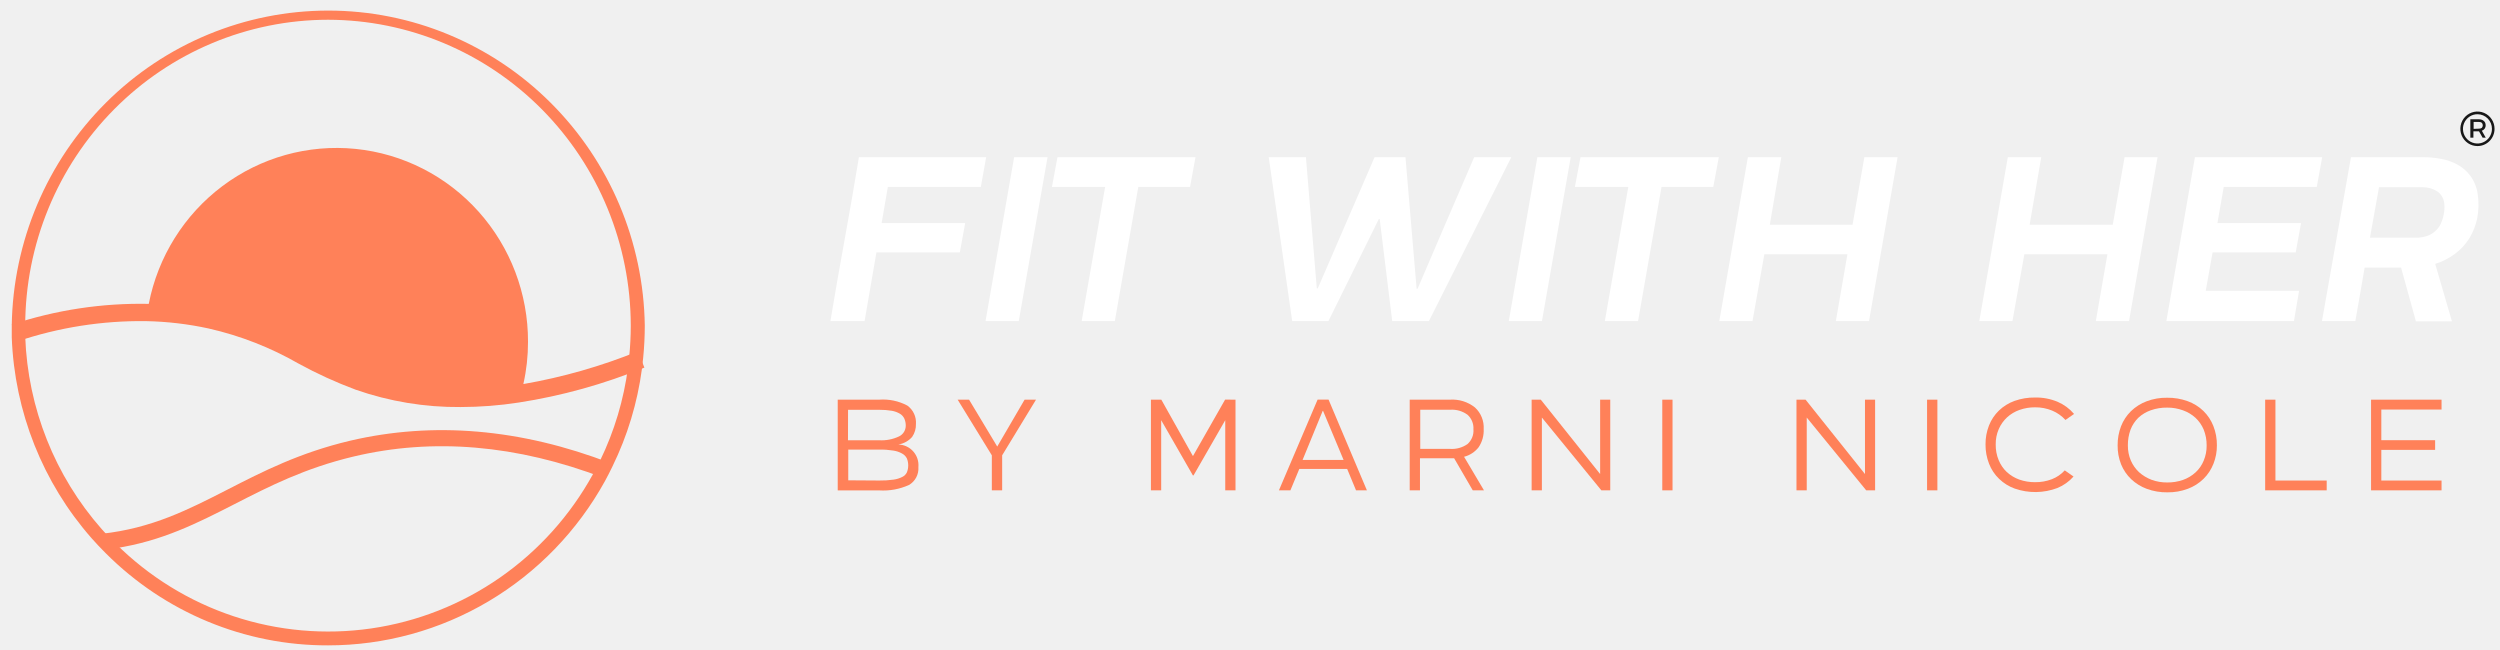
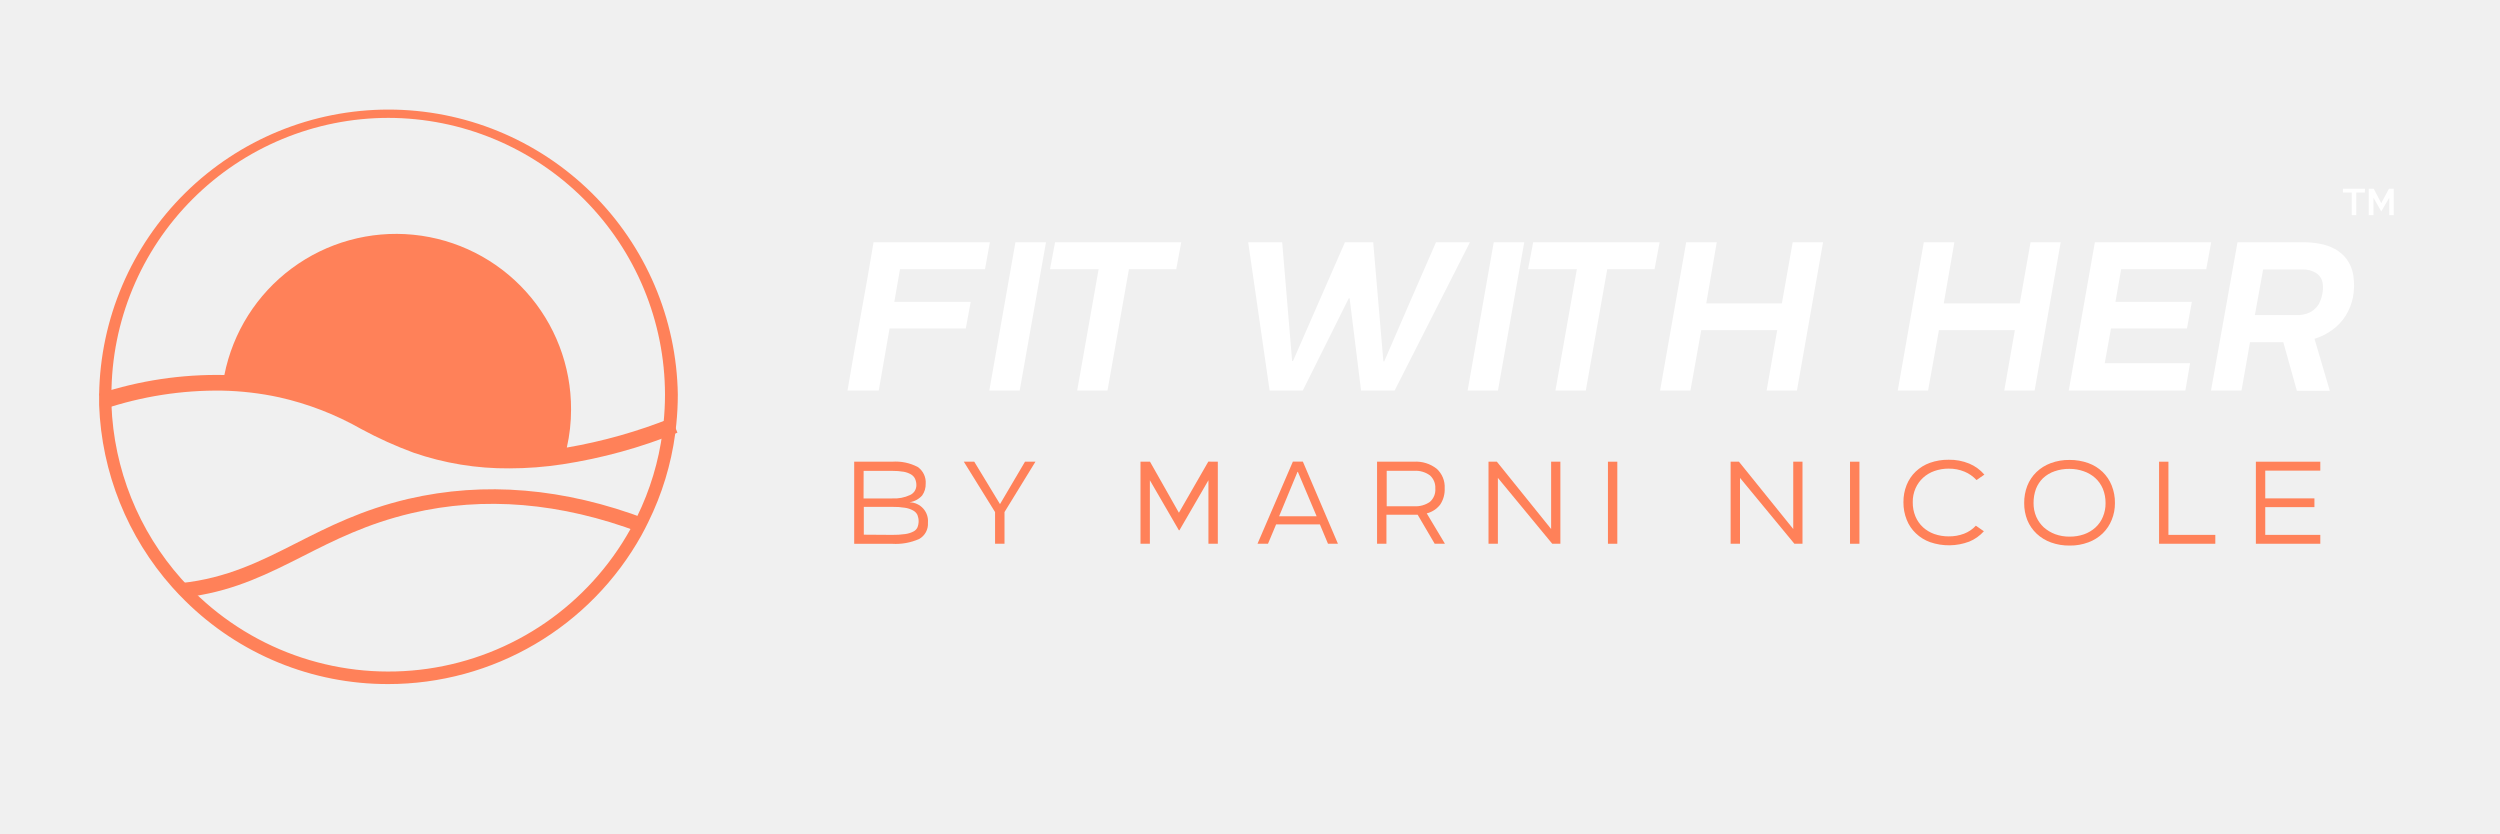
- <svg xmlns="http://www.w3.org/2000/svg" width="181" height="47" viewBox="0 0 181 47" fill="none">
-   <path d="M23.754 46.725C17.726 46.742 11.937 44.343 7.657 40.055C7.305 39.705 6.974 39.355 6.642 38.98C3.095 34.953 1.047 29.803 0.851 24.415C0.851 24.17 0.851 23.915 0.851 23.68V23.575C0.939 17.495 3.392 11.694 7.68 7.426C11.968 3.158 17.747 0.766 23.767 0.766C29.787 0.766 35.565 3.158 39.853 7.426C44.141 11.694 46.594 17.495 46.683 23.575C46.682 24.36 46.642 25.145 46.564 25.925C46.539 26.19 46.509 26.425 46.475 26.715C46.148 29.165 45.429 31.544 44.346 33.76C44.188 34.095 44.005 34.45 43.797 34.835C41.806 38.44 38.899 41.442 35.376 43.532C31.852 45.623 27.84 46.725 23.754 46.725ZM23.754 1.43C17.941 1.436 12.367 3.77 8.256 7.922C4.145 12.074 1.832 17.703 1.826 23.575V23.68C1.826 23.915 1.826 24.14 1.826 24.375C2.011 29.532 3.972 34.462 7.37 38.315C7.686 38.675 7.998 39.01 8.36 39.34C10.766 41.739 13.689 43.543 16.9 44.612C20.111 45.68 23.524 45.984 26.87 45.5C30.217 45.016 33.408 43.757 36.193 41.821C38.978 39.885 41.282 37.325 42.926 34.34C43.129 33.975 43.302 33.64 43.45 33.34C44.483 31.213 45.165 28.93 45.47 26.58C45.505 26.325 45.529 26.08 45.554 25.83C45.628 25.07 45.668 24.33 45.668 23.575C45.661 17.706 43.351 12.079 39.243 7.927C35.135 3.776 29.565 1.44 23.754 1.43Z" fill="#FF8159" />
-   <path d="M44.218 33.539C44.05 33.895 43.872 34.245 43.679 34.59C37.412 32.2 31.343 31.684 25.596 33.054C22.067 33.895 19.483 35.215 16.978 36.499C14.286 37.874 11.726 39.179 8.345 39.694C7.999 39.355 7.677 39.01 7.355 38.645C10.984 38.255 13.652 36.889 16.463 35.45C19.028 34.135 21.676 32.779 25.339 31.91C31.358 30.5 37.684 31.024 44.218 33.539Z" fill="#FF8159" />
-   <path d="M46.653 26.615C43.726 27.812 40.671 28.662 37.55 29.145C36.157 29.36 34.751 29.468 33.342 29.47C30.761 29.492 28.194 29.067 25.754 28.215C24.331 27.686 22.949 27.055 21.616 26.325C19.586 25.159 17.395 24.303 15.117 23.785C13.623 23.459 12.101 23.28 10.572 23.25C7.403 23.209 4.248 23.706 1.242 24.72L0.851 23.5C4.05 22.439 7.404 21.932 10.77 22C11.438 18.585 13.34 15.544 16.107 13.47C18.874 11.395 22.307 10.436 25.736 10.779C29.165 11.123 32.344 12.744 34.654 15.327C36.963 17.91 38.238 21.27 38.228 24.75C38.23 25.778 38.117 26.803 37.891 27.805C40.732 27.313 43.513 26.518 46.188 25.435L46.653 26.615Z" fill="#FF8159" />
-   <path d="M64.28 13.535L63.83 16.15H69.879L69.492 18.275H63.453L62.597 23.245H60.122C60.452 21.265 60.797 19.288 61.157 17.315C61.516 15.341 61.859 13.363 62.186 11.38H71.398L71.012 13.535H64.28Z" fill="white" />
-   <path d="M75.843 11.38L73.759 23.245H71.353L73.423 11.38H75.843Z" fill="white" />
-   <path d="M86.159 13.535H82.412L80.714 23.245H78.313L80.011 13.535H76.16L76.561 11.38H86.555L86.159 13.535Z" fill="white" />
-   <path d="M109.419 11.38L103.454 23.245H100.796L99.89 15.86H99.826L96.178 23.245H93.554L91.856 11.38H94.549L95.336 20.88H95.406L99.519 11.38H101.756L102.563 20.905H102.633C103.293 19.365 103.972 17.78 104.672 16.15C105.372 14.52 106.058 12.93 106.731 11.38H109.419Z" fill="white" />
-   <path d="M113.721 11.38L111.637 23.245H109.236L111.305 11.38H113.721Z" fill="white" />
-   <path d="M124.041 13.535H120.294L118.596 23.245H116.191L117.888 13.535H114.022L114.428 11.38H124.442L124.041 13.535Z" fill="white" />
-   <path d="M137.386 11.38L135.317 23.245H132.916L133.753 18.41H127.739L126.882 23.245H124.477L126.546 11.38H128.966L128.135 16.27H134.124L134.98 11.38H137.386Z" fill="white" />
-   <path d="M156.206 11.38L154.142 23.245H151.737L152.578 18.41H146.564L145.702 23.245H143.302L145.366 11.38H147.786L146.945 16.27H152.964L153.82 11.38H156.206Z" fill="white" />
-   <path d="M160.998 13.535L160.542 16.15H166.596L166.21 18.275H160.191L159.696 21.055H166.453L166.081 23.245H156.845C157.195 21.265 157.539 19.288 157.879 17.315C158.219 15.341 158.564 13.363 158.914 11.38H168.126L167.735 13.535H160.998Z" fill="white" />
-   <path d="M179.382 14.03C179.473 14.616 179.463 15.213 179.353 15.795C179.248 16.312 179.053 16.806 178.779 17.255C178.506 17.69 178.155 18.07 177.744 18.375C177.31 18.698 176.824 18.945 176.309 19.105L177.521 23.265H174.913L173.838 19.375H171.2C171.076 20.065 170.967 20.715 170.864 21.32C170.76 21.925 170.651 22.565 170.527 23.245H168.111C168.458 21.288 168.808 19.308 169.161 17.305C169.514 15.302 169.864 13.327 170.21 11.38H175.403C175.846 11.379 176.288 11.42 176.724 11.5C177.141 11.574 177.544 11.714 177.917 11.915C178.28 12.114 178.597 12.388 178.848 12.72C179.13 13.105 179.314 13.556 179.382 14.03ZM176.645 16.335C176.773 16.087 176.867 15.823 176.922 15.55C176.982 15.272 176.995 14.987 176.962 14.705C176.943 14.53 176.885 14.362 176.794 14.212C176.702 14.062 176.579 13.935 176.432 13.84C176.117 13.645 175.753 13.546 175.383 13.555H172.24L171.586 17.205H174.556C174.744 17.205 174.937 17.205 175.135 17.205C175.327 17.188 175.516 17.149 175.7 17.09C175.878 17.033 176.046 16.945 176.195 16.83C176.373 16.694 176.526 16.526 176.645 16.335Z" fill="white" />
-   <path d="M65.067 32.185C65.268 32.193 65.466 32.241 65.648 32.328C65.83 32.415 65.993 32.539 66.126 32.691C66.259 32.844 66.361 33.022 66.424 33.215C66.487 33.408 66.51 33.612 66.492 33.815C66.511 34.075 66.456 34.336 66.335 34.566C66.213 34.796 66.029 34.986 65.804 35.115C65.13 35.418 64.393 35.552 63.656 35.505H60.651V28.935H63.656C64.359 28.883 65.062 29.03 65.686 29.36C65.895 29.509 66.064 29.71 66.174 29.944C66.284 30.178 66.332 30.437 66.314 30.695C66.325 31.031 66.228 31.36 66.037 31.635C65.779 31.927 65.429 32.12 65.047 32.18L65.067 32.185ZM61.394 31.875H63.656C64.146 31.904 64.636 31.809 65.082 31.6C65.23 31.531 65.356 31.42 65.443 31.281C65.531 31.142 65.577 30.98 65.577 30.815C65.577 30.643 65.544 30.473 65.478 30.315C65.409 30.165 65.297 30.039 65.156 29.955C64.974 29.849 64.774 29.776 64.567 29.74C64.267 29.69 63.964 29.667 63.661 29.67H61.399L61.394 31.875ZM63.656 34.79C64.002 34.796 64.348 34.774 64.691 34.725C64.915 34.696 65.132 34.629 65.334 34.525C65.477 34.456 65.592 34.34 65.661 34.195C65.787 33.874 65.787 33.516 65.661 33.195C65.584 33.041 65.461 32.915 65.309 32.835C65.11 32.723 64.892 32.651 64.666 32.62C64.338 32.568 64.007 32.544 63.676 32.55H61.414V34.775L63.656 34.79Z" fill="#FF8159" />
-   <path d="M72.556 32.965V35.501H71.809V32.965L69.334 28.936H70.161L72.2 32.331L74.18 28.936H75.007L72.556 32.965Z" fill="#FF8159" />
-   <path d="M89.45 28.936V35.501H88.708V30.421L86.411 34.421H86.366L84.07 30.421V35.501H83.327V28.936H84.08L86.357 33.001H86.381L88.698 28.931L89.45 28.936Z" fill="#FF8159" />
-   <path d="M98.177 35.501L97.534 33.951H94.069L93.425 35.501H92.594L95.395 28.931H96.187L98.964 35.501H98.177ZM94.306 33.301H97.276L95.791 29.751H95.762L94.306 33.301Z" fill="#FF8159" />
-   <path d="M107.419 31.06C107.442 31.528 107.314 31.991 107.053 32.38C106.787 32.722 106.416 32.965 105.999 33.07L107.439 35.5H106.627L105.281 33.18H102.806V35.5H102.063V28.935H104.974C105.626 28.891 106.272 29.092 106.786 29.5C107 29.696 107.168 29.937 107.277 30.207C107.387 30.477 107.435 30.768 107.419 31.06ZM104.994 32.5C105.436 32.529 105.875 32.407 106.241 32.155C106.393 32.022 106.512 31.855 106.587 31.667C106.663 31.48 106.694 31.277 106.677 31.075C106.688 30.879 106.656 30.684 106.582 30.503C106.508 30.322 106.395 30.16 106.251 30.03C105.887 29.763 105.442 29.634 104.994 29.665H102.826V32.5H104.994Z" fill="#FF8159" />
-   <path d="M116.582 28.936V35.501H115.939L111.632 30.23V35.501H110.89V28.936H111.553L115.85 34.321V28.936H116.582Z" fill="#FF8159" />
-   <path d="M121.091 28.936V35.501H120.349V28.936H121.091Z" fill="#FF8159" />
-   <path d="M135.758 28.936V35.501H135.114L130.808 30.23V35.501H130.065V28.936H130.724L135.025 34.321V28.936H135.758Z" fill="#FF8159" />
-   <path d="M140.267 28.936V35.501H139.52V28.936H140.267Z" fill="#FF8159" />
-   <path d="M150.123 34.5C149.803 34.863 149.405 35.147 148.96 35.33C147.967 35.708 146.874 35.723 145.871 35.375C145.448 35.224 145.062 34.984 144.737 34.67C144.418 34.366 144.169 33.993 144.01 33.58C143.835 33.135 143.748 32.659 143.752 32.18C143.747 31.708 143.832 31.239 144.005 30.8C144.165 30.394 144.41 30.028 144.722 29.725C145.046 29.415 145.431 29.177 145.851 29.025C146.328 28.856 146.831 28.773 147.336 28.78C147.896 28.768 148.452 28.874 148.97 29.09C149.429 29.287 149.838 29.588 150.162 29.97L149.539 30.405C149.273 30.112 148.947 29.882 148.583 29.73C148.188 29.566 147.764 29.485 147.336 29.49C146.952 29.487 146.57 29.552 146.207 29.68C145.874 29.797 145.568 29.981 145.307 30.22C145.051 30.459 144.847 30.748 144.708 31.07C144.557 31.42 144.482 31.799 144.49 32.18C144.483 32.569 144.556 32.956 144.703 33.315C144.837 33.641 145.037 33.934 145.292 34.175C145.554 34.415 145.86 34.6 146.193 34.72C146.56 34.849 146.947 34.913 147.336 34.91C147.752 34.916 148.165 34.843 148.554 34.695C148.91 34.558 149.23 34.339 149.489 34.055L150.123 34.5Z" fill="#FF8159" />
-   <path d="M156.904 28.796C157.41 28.789 157.913 28.874 158.389 29.046C158.812 29.198 159.198 29.438 159.523 29.75C159.838 30.058 160.085 30.429 160.246 30.84C160.423 31.287 160.51 31.765 160.503 32.245C160.507 32.705 160.421 33.16 160.251 33.586C160.09 33.992 159.848 34.36 159.538 34.666C159.214 34.983 158.828 35.229 158.404 35.386C157.93 35.565 157.426 35.653 156.919 35.645C156.413 35.653 155.91 35.568 155.434 35.395C155.014 35.242 154.628 35.003 154.301 34.696C153.984 34.394 153.734 34.027 153.568 33.62C153.396 33.183 153.31 32.716 153.316 32.245C153.311 31.772 153.395 31.302 153.563 30.86C153.723 30.45 153.968 30.078 154.281 29.77C154.605 29.457 154.989 29.214 155.41 29.055C155.887 28.875 156.394 28.787 156.904 28.796ZM156.904 34.931C157.295 34.935 157.683 34.873 158.053 34.745C158.388 34.626 158.696 34.441 158.959 34.2C159.215 33.965 159.417 33.675 159.548 33.35C159.694 33.001 159.767 32.625 159.761 32.245C159.765 31.855 159.692 31.468 159.548 31.105C159.412 30.779 159.207 30.485 158.949 30.245C158.685 30.006 158.377 29.823 158.043 29.706C157.678 29.573 157.292 29.507 156.904 29.511C156.498 29.504 156.095 29.57 155.711 29.706C155.379 29.822 155.074 30.006 154.816 30.245C154.569 30.488 154.377 30.782 154.251 31.105C154.118 31.47 154.053 31.857 154.058 32.245C154.053 32.621 154.125 32.995 154.271 33.34C154.41 33.66 154.612 33.948 154.865 34.185C155.131 34.424 155.438 34.61 155.771 34.736C156.134 34.869 156.518 34.935 156.904 34.931Z" fill="#FF8159" />
-   <path d="M168.453 34.791V35.501H163.998V28.936H164.741V34.791H168.453Z" fill="#FF8159" />
-   <path d="M172.408 29.651V31.87H176.303V32.571H172.408V34.791H176.768V35.501H171.665V28.936H176.768V29.651H172.408Z" fill="#FF8159" />
-   <path d="M179.372 10.575C179.127 10.576 178.887 10.504 178.683 10.367C178.479 10.23 178.319 10.034 178.225 9.806C178.131 9.577 178.106 9.325 178.153 9.083C178.201 8.84 178.319 8.616 178.492 8.441C178.666 8.266 178.887 8.147 179.127 8.099C179.368 8.051 179.617 8.076 179.843 8.171C180.07 8.266 180.263 8.427 180.398 8.634C180.534 8.84 180.606 9.082 180.605 9.33C180.605 9.66 180.475 9.977 180.244 10.21C180.013 10.444 179.699 10.575 179.372 10.575ZM179.372 8.27C179.165 8.269 178.961 8.33 178.788 8.446C178.615 8.562 178.479 8.727 178.399 8.921C178.319 9.115 178.298 9.328 178.338 9.534C178.377 9.74 178.477 9.929 178.624 10.078C178.77 10.227 178.957 10.328 179.161 10.369C179.365 10.411 179.576 10.39 179.768 10.31C179.96 10.23 180.124 10.094 180.24 9.92C180.355 9.745 180.417 9.54 180.417 9.33C180.417 9.191 180.391 9.053 180.339 8.925C180.286 8.796 180.21 8.679 180.113 8.581C180.016 8.482 179.9 8.404 179.773 8.351C179.646 8.298 179.51 8.27 179.372 8.27Z" fill="#181818" />
-   <path d="M179.961 9.075C179.964 9.163 179.937 9.248 179.887 9.32C179.836 9.388 179.765 9.439 179.684 9.465L179.966 9.965H179.739L179.481 9.51H179.075V9.965H178.853V8.635H179.452C179.524 8.634 179.595 8.644 179.664 8.665C179.723 8.683 179.777 8.713 179.823 8.755C179.869 8.789 179.905 8.836 179.927 8.89C179.951 8.948 179.963 9.011 179.961 9.075ZM179.466 9.315C179.541 9.321 179.616 9.301 179.679 9.26C179.727 9.21 179.754 9.142 179.754 9.072C179.754 9.002 179.727 8.935 179.679 8.885C179.617 8.842 179.541 8.822 179.466 8.83H179.09V9.33L179.466 9.315Z" fill="#181818" />
+ <svg xmlns="http://www.w3.org/2000/svg" width="198" height="66" viewBox="0 0 198 66" fill="none">
+   <path d="M30.754 54.178C24.726 54.194 18.937 51.82 14.657 47.575C14.305 47.228 13.974 46.882 13.642 46.51C10.095 42.523 8.047 37.425 7.851 32.091C7.851 31.849 7.851 31.596 7.851 31.363V31.259C7.939 25.24 10.392 19.497 14.68 15.272C18.968 11.046 24.747 8.678 30.767 8.678C36.787 8.678 42.565 11.046 46.853 15.272C51.141 19.497 53.594 25.24 53.683 31.259C53.682 32.036 53.642 32.813 53.564 33.586C53.539 33.848 53.509 34.081 53.475 34.368C53.148 36.793 52.429 39.148 51.346 41.343C51.188 41.674 51.005 42.026 50.797 42.407C48.806 45.975 45.899 48.948 42.376 51.017C38.852 53.086 34.84 54.178 30.754 54.178ZM30.754 9.336C24.941 9.341 19.367 11.652 15.256 15.763C11.145 19.873 8.832 25.446 8.826 31.259V31.363C8.826 31.596 8.826 31.819 8.826 32.051C9.011 37.157 10.972 42.038 14.37 45.852C14.687 46.209 14.998 46.54 15.36 46.867C17.766 49.242 20.689 51.028 23.9 52.085C27.111 53.143 30.524 53.444 33.87 52.965C37.217 52.486 40.408 51.239 43.193 49.323C45.978 47.406 48.282 44.871 49.926 41.917C50.129 41.556 50.302 41.224 50.45 40.927C51.483 38.821 52.165 36.56 52.47 34.234C52.505 33.982 52.529 33.739 52.554 33.492C52.628 32.739 52.668 32.007 52.668 31.259C52.661 25.449 50.351 19.878 46.243 15.768C42.135 11.658 36.565 9.345 30.754 9.336Z" fill="#FF8159" />
+   <path d="M51.218 41.124C51.049 41.476 50.871 41.822 50.678 42.164C44.411 39.798 38.343 39.288 32.596 40.644C29.066 41.476 26.483 42.783 23.978 44.055C21.285 45.416 18.726 46.708 15.345 47.218C14.998 46.881 14.677 46.54 14.355 46.178C17.983 45.792 20.651 44.441 23.463 43.015C26.027 41.714 28.675 40.372 32.338 39.511C38.358 38.115 44.684 38.635 51.218 41.124Z" fill="#FF8159" />
+   <path d="M53.653 34.269C50.726 35.454 47.671 36.294 44.55 36.773C43.157 36.986 41.751 37.093 40.342 37.095C37.761 37.116 35.194 36.696 32.754 35.853C31.332 35.329 29.949 34.704 28.616 33.982C26.586 32.827 24.395 31.979 22.116 31.467C20.622 31.144 19.101 30.966 17.572 30.937C14.403 30.896 11.248 31.388 8.242 32.393L7.851 31.185C11.05 30.134 14.404 29.632 17.77 29.7C18.438 26.319 20.34 23.308 23.107 21.255C25.874 19.201 29.307 18.251 32.736 18.591C36.165 18.931 39.344 20.536 41.654 23.093C43.963 25.651 45.238 28.977 45.228 32.422C45.23 33.44 45.117 34.455 44.892 35.447C47.732 34.959 50.513 34.173 53.188 33.1L53.653 34.269Z" fill="#FF8159" />
+   <path d="M71.28 21.32L70.83 23.908H76.879L76.492 26.012H70.453L69.597 30.932H67.122C67.452 28.972 67.797 27.015 68.157 25.062C68.516 23.108 68.859 21.149 69.186 19.186H78.398L78.012 21.32H71.28Z" fill="white" />
+   <path d="M82.843 19.186L80.759 30.932H78.353L80.423 19.186H82.843Z" fill="white" />
+   <path d="M93.159 21.32H89.412L87.714 30.932H85.313L87.011 21.32H83.16L83.561 19.186H93.555L93.159 21.32Z" fill="white" />
+   <path d="M116.419 19.186L110.454 30.932H107.796L106.89 23.621H106.826L103.178 30.932H100.554L98.856 19.186H101.549L102.336 28.591H102.406L106.519 19.186H108.757L109.563 28.616H109.633C110.293 27.091 110.972 25.522 111.672 23.908C112.372 22.295 113.058 20.721 113.731 19.186H116.419Z" fill="white" />
+   <path d="M120.721 19.186L118.637 30.932H116.236L118.305 19.186H120.721Z" fill="white" />
+   <path d="M131.041 21.32H127.294L125.596 30.932H123.191L124.888 21.32H121.022L121.428 19.186H131.442L131.041 21.32Z" fill="white" />
+   <path d="M144.387 19.186L142.318 30.932H139.917L140.754 26.146H134.74L133.883 30.932H131.478L133.547 19.186H135.967L135.136 24.027H141.125L141.981 19.186H144.387Z" fill="white" />
+   <path d="M163.207 19.186L161.142 30.932H158.737L159.578 26.146H153.564L152.703 30.932H150.302L152.366 19.186H154.787L153.945 24.027H159.964L160.821 19.186H163.207Z" fill="white" />
+   <path d="M167.998 21.32L167.542 23.908H173.596L173.21 26.012H167.191L166.696 28.764H173.453L173.082 30.932H163.845C164.195 28.972 164.539 27.015 164.879 25.062C165.219 23.108 165.564 21.149 165.914 19.186H175.126L174.735 21.32H167.998Z" fill="white" />
+   <path d="M186.382 21.809C186.472 22.389 186.462 22.98 186.353 23.557C186.248 24.069 186.053 24.558 185.779 25.002C185.506 25.433 185.155 25.809 184.744 26.111C184.31 26.431 183.824 26.676 183.309 26.834L184.521 30.952H181.913L180.838 27.101H178.2C178.076 27.784 177.967 28.428 177.864 29.027C177.76 29.626 177.651 30.259 177.527 30.932H175.111C175.458 28.995 175.808 27.035 176.161 25.052C176.514 23.069 176.864 21.113 177.21 19.186H182.403C182.846 19.186 183.288 19.225 183.724 19.305C184.141 19.378 184.544 19.517 184.917 19.716C185.28 19.913 185.597 20.184 185.848 20.513C186.13 20.894 186.314 21.34 186.382 21.809ZM183.645 24.091C183.773 23.847 183.867 23.585 183.922 23.314C183.982 23.04 183.995 22.757 183.962 22.478C183.943 22.305 183.885 22.138 183.794 21.99C183.702 21.842 183.579 21.716 183.432 21.621C183.117 21.429 182.752 21.331 182.383 21.339H179.24L178.586 24.953H181.556C181.744 24.953 181.937 24.953 182.135 24.953C182.327 24.936 182.516 24.898 182.7 24.839C182.878 24.782 183.046 24.695 183.195 24.581C183.373 24.447 183.526 24.281 183.645 24.091Z" fill="white" />
+   <path d="M72.067 39.783C72.269 39.79 72.466 39.838 72.648 39.925C72.83 40.011 72.993 40.133 73.126 40.284C73.26 40.435 73.361 40.611 73.424 40.803C73.487 40.994 73.51 41.196 73.493 41.397C73.511 41.654 73.457 41.912 73.335 42.14C73.213 42.367 73.029 42.556 72.805 42.684C72.13 42.984 71.393 43.116 70.656 43.07H67.652V36.566H70.656C71.359 36.514 72.062 36.659 72.686 36.986C72.896 37.133 73.064 37.333 73.174 37.564C73.285 37.796 73.333 38.052 73.315 38.308C73.325 38.64 73.228 38.967 73.037 39.239C72.78 39.527 72.43 39.718 72.047 39.778L72.067 39.783ZM68.394 39.476H70.656C71.147 39.505 71.637 39.411 72.082 39.204C72.23 39.135 72.356 39.026 72.444 38.888C72.531 38.75 72.578 38.59 72.577 38.427C72.578 38.257 72.544 38.088 72.478 37.932C72.41 37.783 72.298 37.658 72.156 37.575C71.974 37.47 71.775 37.398 71.567 37.362C71.268 37.313 70.965 37.29 70.661 37.293H68.399L68.394 39.476ZM70.656 42.362C71.002 42.368 71.348 42.346 71.691 42.298C71.915 42.269 72.133 42.202 72.335 42.1C72.478 42.031 72.593 41.916 72.661 41.773C72.787 41.455 72.787 41.101 72.661 40.783C72.585 40.63 72.462 40.505 72.31 40.426C72.111 40.316 71.892 40.244 71.666 40.214C71.339 40.161 71.008 40.138 70.676 40.144H68.414V42.347L70.656 42.362Z" fill="#FF8159" />
+   <path d="M79.556 40.556V43.065H78.809V40.556L76.334 36.566H77.161L79.2 39.927L81.18 36.566H82.007L79.556 40.556Z" fill="#FF8159" />
+   <path d="M96.451 36.566V43.065H95.708V38.036L93.412 41.996H93.367L91.07 38.036V43.065H90.328V36.566H91.08L93.357 40.59H93.382L95.698 36.56L96.451 36.566Z" fill="#FF8159" />
+   <path d="M105.177 43.065L104.534 41.53H101.069L100.425 43.065H99.594L102.395 36.56H103.187L105.964 43.065H105.177ZM101.306 40.887H104.276L102.791 37.372H102.762L101.306 40.887Z" fill="#FF8159" />
+   <path d="M114.419 38.67C114.442 39.133 114.314 39.592 114.053 39.977C113.787 40.315 113.416 40.556 112.999 40.66L114.439 43.065H113.627L112.281 40.769H109.806V43.065H109.063V36.566H111.974C112.626 36.522 113.272 36.722 113.786 37.125C114 37.319 114.168 37.559 114.277 37.826C114.387 38.093 114.435 38.381 114.419 38.67ZM111.994 40.095C112.436 40.124 112.875 40.004 113.241 39.754C113.393 39.623 113.512 39.457 113.587 39.271C113.663 39.086 113.694 38.885 113.677 38.684C113.688 38.491 113.656 38.298 113.582 38.119C113.508 37.94 113.395 37.779 113.251 37.65C112.887 37.386 112.442 37.258 111.994 37.289H109.826V40.095H111.994Z" fill="#FF8159" />
+   <path d="M123.582 36.566V43.065H122.938L118.632 37.848V43.065H117.889V36.566H118.552L122.849 41.897V36.566H123.582Z" fill="#FF8159" />
+   <path d="M128.091 36.566V43.065H127.349V36.566H128.091Z" fill="#FF8159" />
+   <path d="M142.758 36.566V43.065H142.115L137.808 37.848V43.065H137.065V36.566H137.724L142.025 41.897V36.566H142.758Z" fill="#FF8159" />
+   <path d="M147.268 36.566V43.065H146.521V36.566H147.268Z" fill="#FF8159" />
+   <path d="M157.123 42.075C156.803 42.434 156.405 42.715 155.96 42.897C154.967 43.27 153.874 43.286 152.871 42.941C152.448 42.791 152.062 42.553 151.737 42.243C151.418 41.942 151.169 41.573 151.01 41.164C150.835 40.723 150.748 40.252 150.752 39.778C150.747 39.311 150.832 38.846 151.005 38.412C151.165 38.01 151.41 37.647 151.722 37.348C152.046 37.041 152.431 36.805 152.851 36.655C153.328 36.487 153.831 36.405 154.336 36.412C154.896 36.4 155.452 36.505 155.97 36.719C156.429 36.913 156.838 37.211 157.163 37.59L156.539 38.021C156.273 37.731 155.947 37.503 155.584 37.353C155.188 37.19 154.764 37.11 154.336 37.115C153.952 37.112 153.57 37.176 153.207 37.303C152.874 37.419 152.568 37.6 152.307 37.838C152.051 38.074 151.847 38.36 151.708 38.679C151.557 39.026 151.482 39.4 151.49 39.778C151.483 40.163 151.556 40.546 151.703 40.902C151.837 41.224 152.038 41.514 152.292 41.753C152.554 41.99 152.86 42.174 153.193 42.293C153.56 42.42 153.947 42.484 154.336 42.481C154.752 42.487 155.165 42.415 155.554 42.268C155.91 42.132 156.231 41.915 156.489 41.634L157.123 42.075Z" fill="#FF8159" />
+   <path d="M163.904 36.427C164.41 36.421 164.913 36.505 165.389 36.675C165.812 36.826 166.198 37.064 166.523 37.373C166.838 37.677 167.084 38.045 167.246 38.452C167.423 38.894 167.51 39.367 167.503 39.843C167.507 40.297 167.421 40.748 167.25 41.169C167.09 41.572 166.847 41.936 166.538 42.239C166.214 42.553 165.828 42.796 165.404 42.951C164.93 43.129 164.426 43.217 163.919 43.209C163.413 43.216 162.91 43.133 162.434 42.961C162.014 42.809 161.628 42.573 161.301 42.268C160.984 41.969 160.734 41.607 160.568 41.204C160.396 40.771 160.31 40.309 160.316 39.843C160.311 39.374 160.395 38.909 160.563 38.472C160.723 38.065 160.968 37.697 161.281 37.393C161.605 37.082 161.989 36.841 162.409 36.685C162.887 36.506 163.394 36.419 163.904 36.427ZM163.904 42.501C164.295 42.506 164.683 42.444 165.053 42.318C165.387 42.2 165.695 42.017 165.959 41.778C166.215 41.545 166.416 41.258 166.548 40.937C166.694 40.591 166.766 40.218 166.76 39.843C166.764 39.456 166.692 39.073 166.548 38.714C166.412 38.391 166.207 38.1 165.949 37.863C165.685 37.626 165.377 37.444 165.043 37.328C164.678 37.197 164.292 37.132 163.904 37.135C163.498 37.128 163.094 37.194 162.711 37.328C162.379 37.443 162.074 37.625 161.816 37.863C161.569 38.103 161.376 38.393 161.251 38.714C161.118 39.075 161.053 39.458 161.058 39.843C161.053 40.215 161.125 40.584 161.271 40.927C161.41 41.243 161.612 41.528 161.865 41.763C162.131 41.999 162.438 42.184 162.771 42.308C163.134 42.44 163.518 42.505 163.904 42.501Z" fill="#FF8159" />
+   <path d="M175.453 42.362V43.065H170.998V36.566H171.74V42.362H175.453Z" fill="#FF8159" />
+   <path d="M179.408 37.274V39.472H183.303V40.165H179.408V42.362H183.768V43.065H178.665V36.566H183.768V37.274H179.408Z" fill="#FF8159" />
+   <path d="M187.293 15.251H186.615V17.038H186.259V15.251H185.561V14.949H187.313L187.293 15.251Z" fill="white" />
+   <path d="M189.585 14.949V17.038H189.228V15.662L188.595 16.746L187.981 15.662V17.038H187.604V14.949H188.001L188.595 16.092L189.204 14.949H189.585Z" fill="white" />
</svg>
